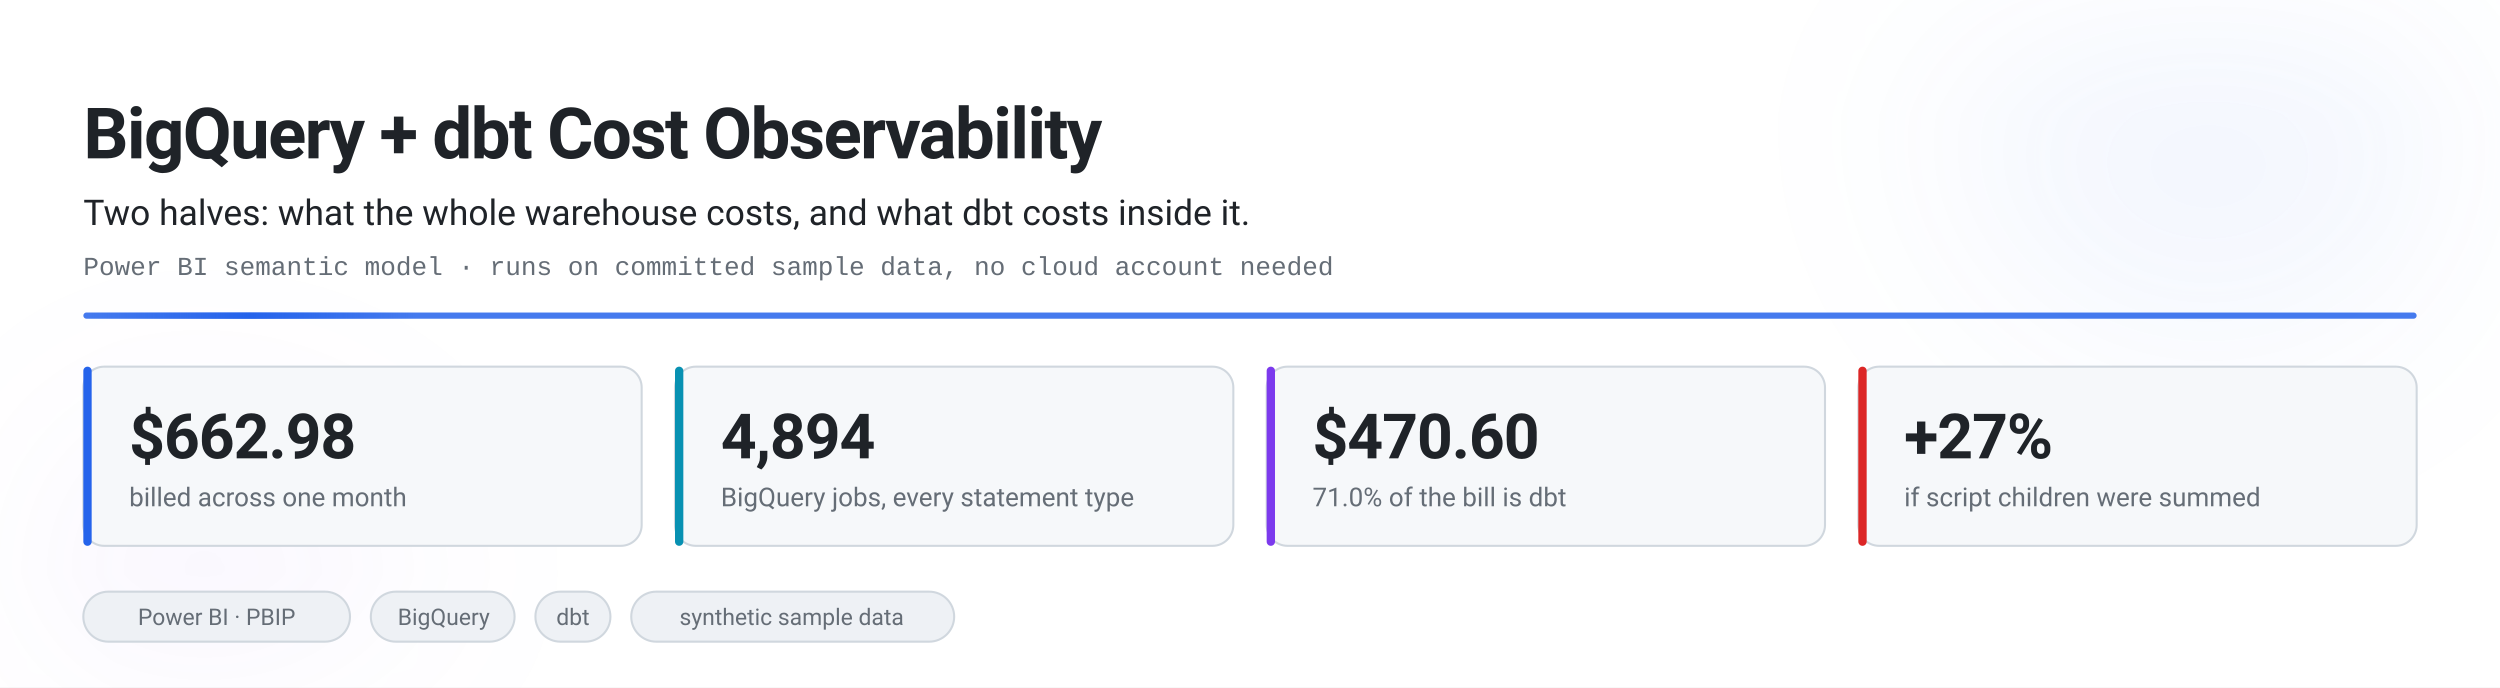
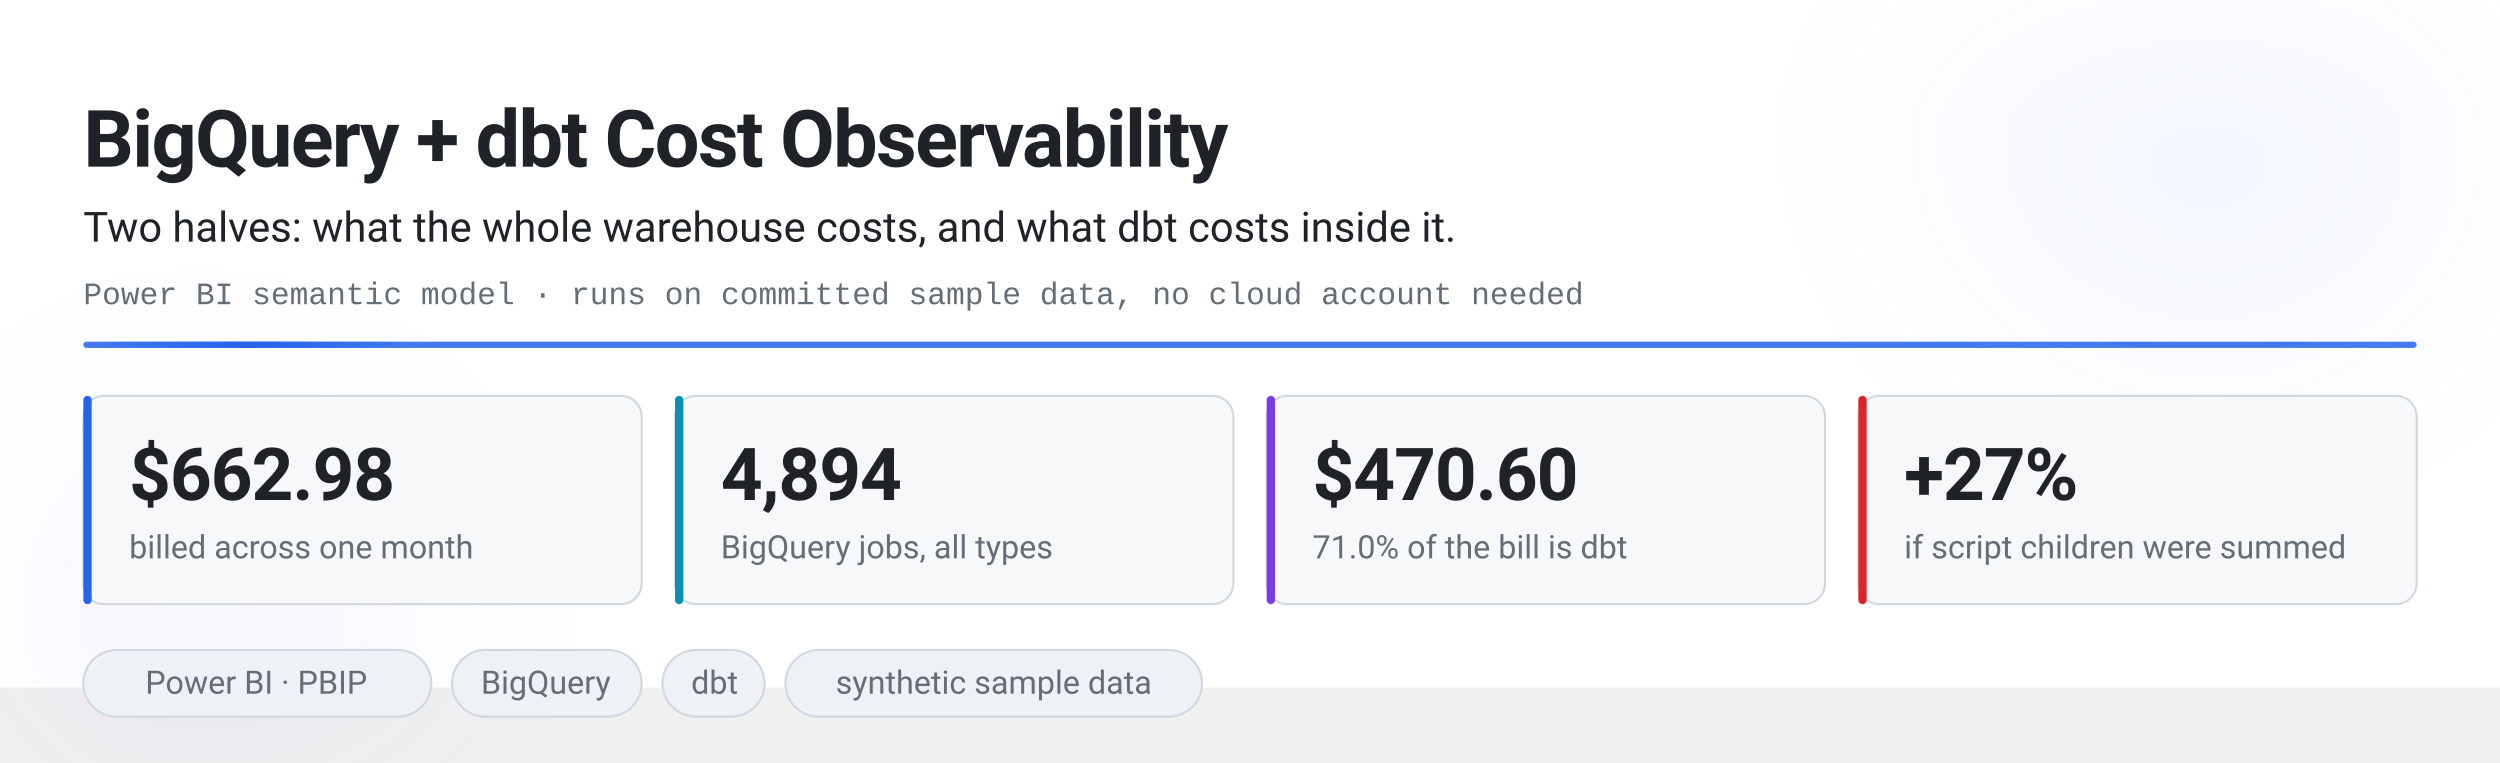
- <svg xmlns="http://www.w3.org/2000/svg" viewBox="0 0 1200 330" width="1200" height="330" role="img" aria-label="BigQuery and dbt Cost Observability">
+ <svg xmlns="http://www.w3.org/2000/svg" viewBox="0 0 1200 366" width="1200" height="366" role="img" aria-label="BigQuery and dbt Cost Observability">
  <style>
    /* Entrance animations move things but never fade them. A renderer that does
       not run CSS - GitHub's mobile app, an email digest, a PDF export - would
       otherwise show an empty banner, because the from-state of a fade is
       invisible and fill-mode `both` holds it for the whole delay. Every element
       here is fully legible with the animation stripped out. */
    .tile { animation: rise .55s cubic-bezier(.2,.7,.3,1) both; }
    .badge { animation: rise .45s ease-out both; }
    .ttl { animation: rise .5s ease-out both; }
    .rule { animation: sweep .9s cubic-bezier(.2,.7,.3,1) .15s; }
    .sheen { animation: sheen 4.5s ease-in-out infinite 1.4s; }
    .blob { animation: drift 14s ease-in-out infinite alternate; }
    .blob2 { animation: drift2 18s ease-in-out infinite alternate; }
    @keyframes rise { from { transform: translateY(9px) }
                       to   { transform: translateY(0) } }
    @keyframes sweep { from { width: 0 } to { width: 1120px } }
    @keyframes sheen { 0%,100% { transform: translateX(-160px); opacity: 0 }
                        45% { opacity: .7 }
                        90% { transform: translateX(1120px); opacity: 0 } }
    @keyframes drift { from { transform: translate(0,0) } to { transform: translate(64px,-22px) } }
    @keyframes drift2 { from { transform: translate(0,0) } to { transform: translate(-52px,18px) } }
    @media (prefers-reduced-motion: reduce) {
      .tile,.badge,.ttl,.rule,.sheen,.blob,.blob2 { animation: none }
    }
  </style>
  <defs>
    <linearGradient id="sheenG" x1="0" x2="1">
      <stop offset="0%" stop-color="#2563EB" stop-opacity="0" />
      <stop offset="50%" stop-color="#2563EB" stop-opacity="1" />
      <stop offset="100%" stop-color="#2563EB" stop-opacity="0" />
    </linearGradient>
    <clipPath id="ruleClip">
-       <rect x="40" y="150" width="1120" height="3" rx="1.5" />
+       <rect x="40" y="164" width="1120" height="3" rx="1.5" />
    </clipPath>
    <filter id="soft" x="-60%" y="-60%" width="220%" height="220%">
      <feGaussianBlur stdDeviation="58" />
    </filter>
  </defs>
  <rect width="1200" height="330" fill="#FFFFFF" />
  <g filter="url(#soft)" opacity="0.07">
    <circle class="blob" cx="1060" cy="42" r="118" fill="#2563EB" />
    <circle class="blob2" cx="96" cy="312" r="92" fill="#7C3AED" />
  </g>
  <g class="ttl">
-     <text x="40" y="76" font-family="system-ui,-apple-system,'Segoe UI',Roboto,Helvetica,Arial,sans-serif" font-size="34" font-weight="700" fill="#1F2328" letter-spacing="-0.8">BigQuery + dbt Cost Observability</text>
+     <text x="40" y="80" font-family="system-ui,-apple-system,'Segoe UI',Roboto,Helvetica,Arial,sans-serif" font-size="38" font-weight="700" fill="#1F2328" letter-spacing="-0.8">BigQuery + dbt Cost Observability</text>
  </g>
  <g class="ttl" style="animation-delay:.1s">
-     <text x="40" y="108" font-family="system-ui,-apple-system,'Segoe UI',Roboto,Helvetica,Arial,sans-serif" font-size="17" fill="#1F2328">
+     <text x="40" y="116" font-family="system-ui,-apple-system,'Segoe UI',Roboto,Helvetica,Arial,sans-serif" font-size="20" fill="#1F2328">
      Two halves: what the whole warehouse costs, and what dbt costs inside it.
    </text>
-     <text x="40" y="132" font-family="ui-monospace,SFMono-Regular,'SF Mono',Consolas,'Liberation Mono',monospace" font-size="12.5" fill="#656D76">
+     <text x="40" y="146" font-family="ui-monospace,SFMono-Regular,'SF Mono',Consolas,'Liberation Mono',monospace" font-size="15" fill="#656D76">
      Power BI semantic model  ·  runs on committed sample data, no cloud account needed
    </text>
  </g>
-   <rect class="rule" x="40" y="150" width="1120" height="3" rx="1.5" fill="#2563EB" opacity="0.85" />
+   <rect class="rule" x="40" y="164" width="1120" height="3" rx="1.5" fill="#2563EB" opacity="0.85" />
  <g clip-path="url(#ruleClip)">
-     <rect class="sheen" x="40" y="150" width="160" height="3" fill="url(#sheenG)" />
+     <rect class="sheen" x="40" y="164" width="160" height="3" fill="url(#sheenG)" />
  </g>
  <g class="tile" style="animation-delay:0.35s">
-     <rect x="40" y="176" width="268" height="86" rx="10" fill="#F6F8FA" stroke="#D0D7DE" />
-     <rect x="40" y="176" width="4" height="86" rx="2" fill="#2563EB" />
-     <text x="62" y="220" font-family="system-ui,-apple-system,'Segoe UI',Roboto,Helvetica,Arial,sans-serif" font-size="30" font-weight="700" fill="#1F2328" letter-spacing="-0.5">$662.98</text>
-     <text x="62" y="243" font-family="system-ui,-apple-system,'Segoe UI',Roboto,Helvetica,Arial,sans-serif" font-size="12.5" fill="#656D76">billed across one month</text>
+     <rect x="40" y="190" width="268" height="100" rx="10" fill="#F6F8FA" stroke="#D0D7DE" />
+     <rect x="40" y="190" width="4" height="100" rx="2" fill="#2563EB" />
+     <text x="62" y="240" font-family="system-ui,-apple-system,'Segoe UI',Roboto,Helvetica,Arial,sans-serif" font-size="35" font-weight="700" fill="#1F2328" letter-spacing="-0.5">$662.98</text>
+     <text x="62" y="268" font-family="system-ui,-apple-system,'Segoe UI',Roboto,Helvetica,Arial,sans-serif" font-size="15.5" fill="#656D76">billed across one month</text>
  </g>
  <g class="tile" style="animation-delay:0.46s">
-     <rect x="324" y="176" width="268" height="86" rx="10" fill="#F6F8FA" stroke="#D0D7DE" />
-     <rect x="324" y="176" width="4" height="86" rx="2" fill="#0891B2" />
-     <text x="346" y="220" font-family="system-ui,-apple-system,'Segoe UI',Roboto,Helvetica,Arial,sans-serif" font-size="30" font-weight="700" fill="#1F2328" letter-spacing="-0.5">4,894</text>
-     <text x="346" y="243" font-family="system-ui,-apple-system,'Segoe UI',Roboto,Helvetica,Arial,sans-serif" font-size="12.5" fill="#656D76">BigQuery jobs, every statement type</text>
+     <rect x="324" y="190" width="268" height="100" rx="10" fill="#F6F8FA" stroke="#D0D7DE" />
+     <rect x="324" y="190" width="4" height="100" rx="2" fill="#0891B2" />
+     <text x="346" y="240" font-family="system-ui,-apple-system,'Segoe UI',Roboto,Helvetica,Arial,sans-serif" font-size="35" font-weight="700" fill="#1F2328" letter-spacing="-0.5">4,894</text>
+     <text x="346" y="268" font-family="system-ui,-apple-system,'Segoe UI',Roboto,Helvetica,Arial,sans-serif" font-size="15.5" fill="#656D76">BigQuery jobs, all types</text>
  </g>
  <g class="tile" style="animation-delay:0.57s">
-     <rect x="608" y="176" width="268" height="86" rx="10" fill="#F6F8FA" stroke="#D0D7DE" />
-     <rect x="608" y="176" width="4" height="86" rx="2" fill="#7C3AED" />
-     <text x="630" y="220" font-family="system-ui,-apple-system,'Segoe UI',Roboto,Helvetica,Arial,sans-serif" font-size="30" font-weight="700" fill="#1F2328" letter-spacing="-0.5">$470.60</text>
-     <text x="630" y="243" font-family="system-ui,-apple-system,'Segoe UI',Roboto,Helvetica,Arial,sans-serif" font-size="12.5" fill="#656D76">71.0% of the bill is dbt</text>
+     <rect x="608" y="190" width="268" height="100" rx="10" fill="#F6F8FA" stroke="#D0D7DE" />
+     <rect x="608" y="190" width="4" height="100" rx="2" fill="#7C3AED" />
+     <text x="630" y="240" font-family="system-ui,-apple-system,'Segoe UI',Roboto,Helvetica,Arial,sans-serif" font-size="35" font-weight="700" fill="#1F2328" letter-spacing="-0.5">$470.60</text>
+     <text x="630" y="268" font-family="system-ui,-apple-system,'Segoe UI',Roboto,Helvetica,Arial,sans-serif" font-size="15.5" fill="#656D76">71.0% of the bill is dbt</text>
  </g>
  <g class="tile" style="animation-delay:0.68s">
-     <rect x="892" y="176" width="268" height="86" rx="10" fill="#F6F8FA" stroke="#D0D7DE" />
-     <rect x="892" y="176" width="4" height="86" rx="2" fill="#DC2626" />
-     <text x="914" y="220" font-family="system-ui,-apple-system,'Segoe UI',Roboto,Helvetica,Arial,sans-serif" font-size="30" font-weight="700" fill="#1F2328" letter-spacing="-0.5">+27%</text>
-     <text x="914" y="243" font-family="system-ui,-apple-system,'Segoe UI',Roboto,Helvetica,Arial,sans-serif" font-size="12.5" fill="#656D76">if script children were summed</text>
+     <rect x="892" y="190" width="268" height="100" rx="10" fill="#F6F8FA" stroke="#D0D7DE" />
+     <rect x="892" y="190" width="4" height="100" rx="2" fill="#DC2626" />
+     <text x="914" y="240" font-family="system-ui,-apple-system,'Segoe UI',Roboto,Helvetica,Arial,sans-serif" font-size="35" font-weight="700" fill="#1F2328" letter-spacing="-0.5">+27%</text>
+     <text x="914" y="268" font-family="system-ui,-apple-system,'Segoe UI',Roboto,Helvetica,Arial,sans-serif" font-size="15.5" fill="#656D76">if script children were summed</text>
  </g>
  <g class="badge" style="animation-delay:0.85s">
-     <rect x="40" y="284" width="128" height="24" rx="12" fill="#EEF1F5" stroke="#D0D7DE" />
-     <text x="104" y="300" text-anchor="middle" font-family="system-ui,-apple-system,'Segoe UI',Roboto,Helvetica,Arial,sans-serif" font-size="11" fill="#656D76">Power BI  ·  PBIP</text>
+     <rect x="40" y="312" width="167" height="32" rx="16" fill="#EEF1F5" stroke="#D0D7DE" />
+     <text x="123" y="333" text-anchor="middle" font-family="system-ui,-apple-system,'Segoe UI',Roboto,Helvetica,Arial,sans-serif" font-size="15.5" fill="#656D76">Power BI  ·  PBIP</text>
  </g>
  <g class="badge" style="animation-delay:0.92s">
-     <rect x="178" y="284" width="69" height="24" rx="12" fill="#EEF1F5" stroke="#D0D7DE" />
-     <text x="213" y="300" text-anchor="middle" font-family="system-ui,-apple-system,'Segoe UI',Roboto,Helvetica,Arial,sans-serif" font-size="11" fill="#656D76">BigQuery</text>
+     <rect x="217" y="312" width="91" height="32" rx="16" fill="#EEF1F5" stroke="#D0D7DE" />
+     <text x="262" y="333" text-anchor="middle" font-family="system-ui,-apple-system,'Segoe UI',Roboto,Helvetica,Arial,sans-serif" font-size="15.5" fill="#656D76">BigQuery</text>
  </g>
  <g class="badge" style="animation-delay:0.99s">
-     <rect x="257" y="284" width="36" height="24" rx="12" fill="#EEF1F5" stroke="#D0D7DE" />
-     <text x="275" y="300" text-anchor="middle" font-family="system-ui,-apple-system,'Segoe UI',Roboto,Helvetica,Arial,sans-serif" font-size="11" fill="#656D76">dbt</text>
+     <rect x="318" y="312" width="49" height="32" rx="16" fill="#EEF1F5" stroke="#D0D7DE" />
+     <text x="343" y="333" text-anchor="middle" font-family="system-ui,-apple-system,'Segoe UI',Roboto,Helvetica,Arial,sans-serif" font-size="15.5" fill="#656D76">dbt</text>
  </g>
  <g class="badge" style="animation-delay:1.06s">
-     <rect x="303" y="284" width="155" height="24" rx="12" fill="#EEF1F5" stroke="#D0D7DE" />
-     <text x="380" y="300" text-anchor="middle" font-family="system-ui,-apple-system,'Segoe UI',Roboto,Helvetica,Arial,sans-serif" font-size="11" fill="#656D76">synthetic sample data</text>
+     <rect x="377" y="312" width="200" height="32" rx="16" fill="#EEF1F5" stroke="#D0D7DE" />
+     <text x="477" y="333" text-anchor="middle" font-family="system-ui,-apple-system,'Segoe UI',Roboto,Helvetica,Arial,sans-serif" font-size="15.5" fill="#656D76">synthetic sample data</text>
  </g>
</svg>
